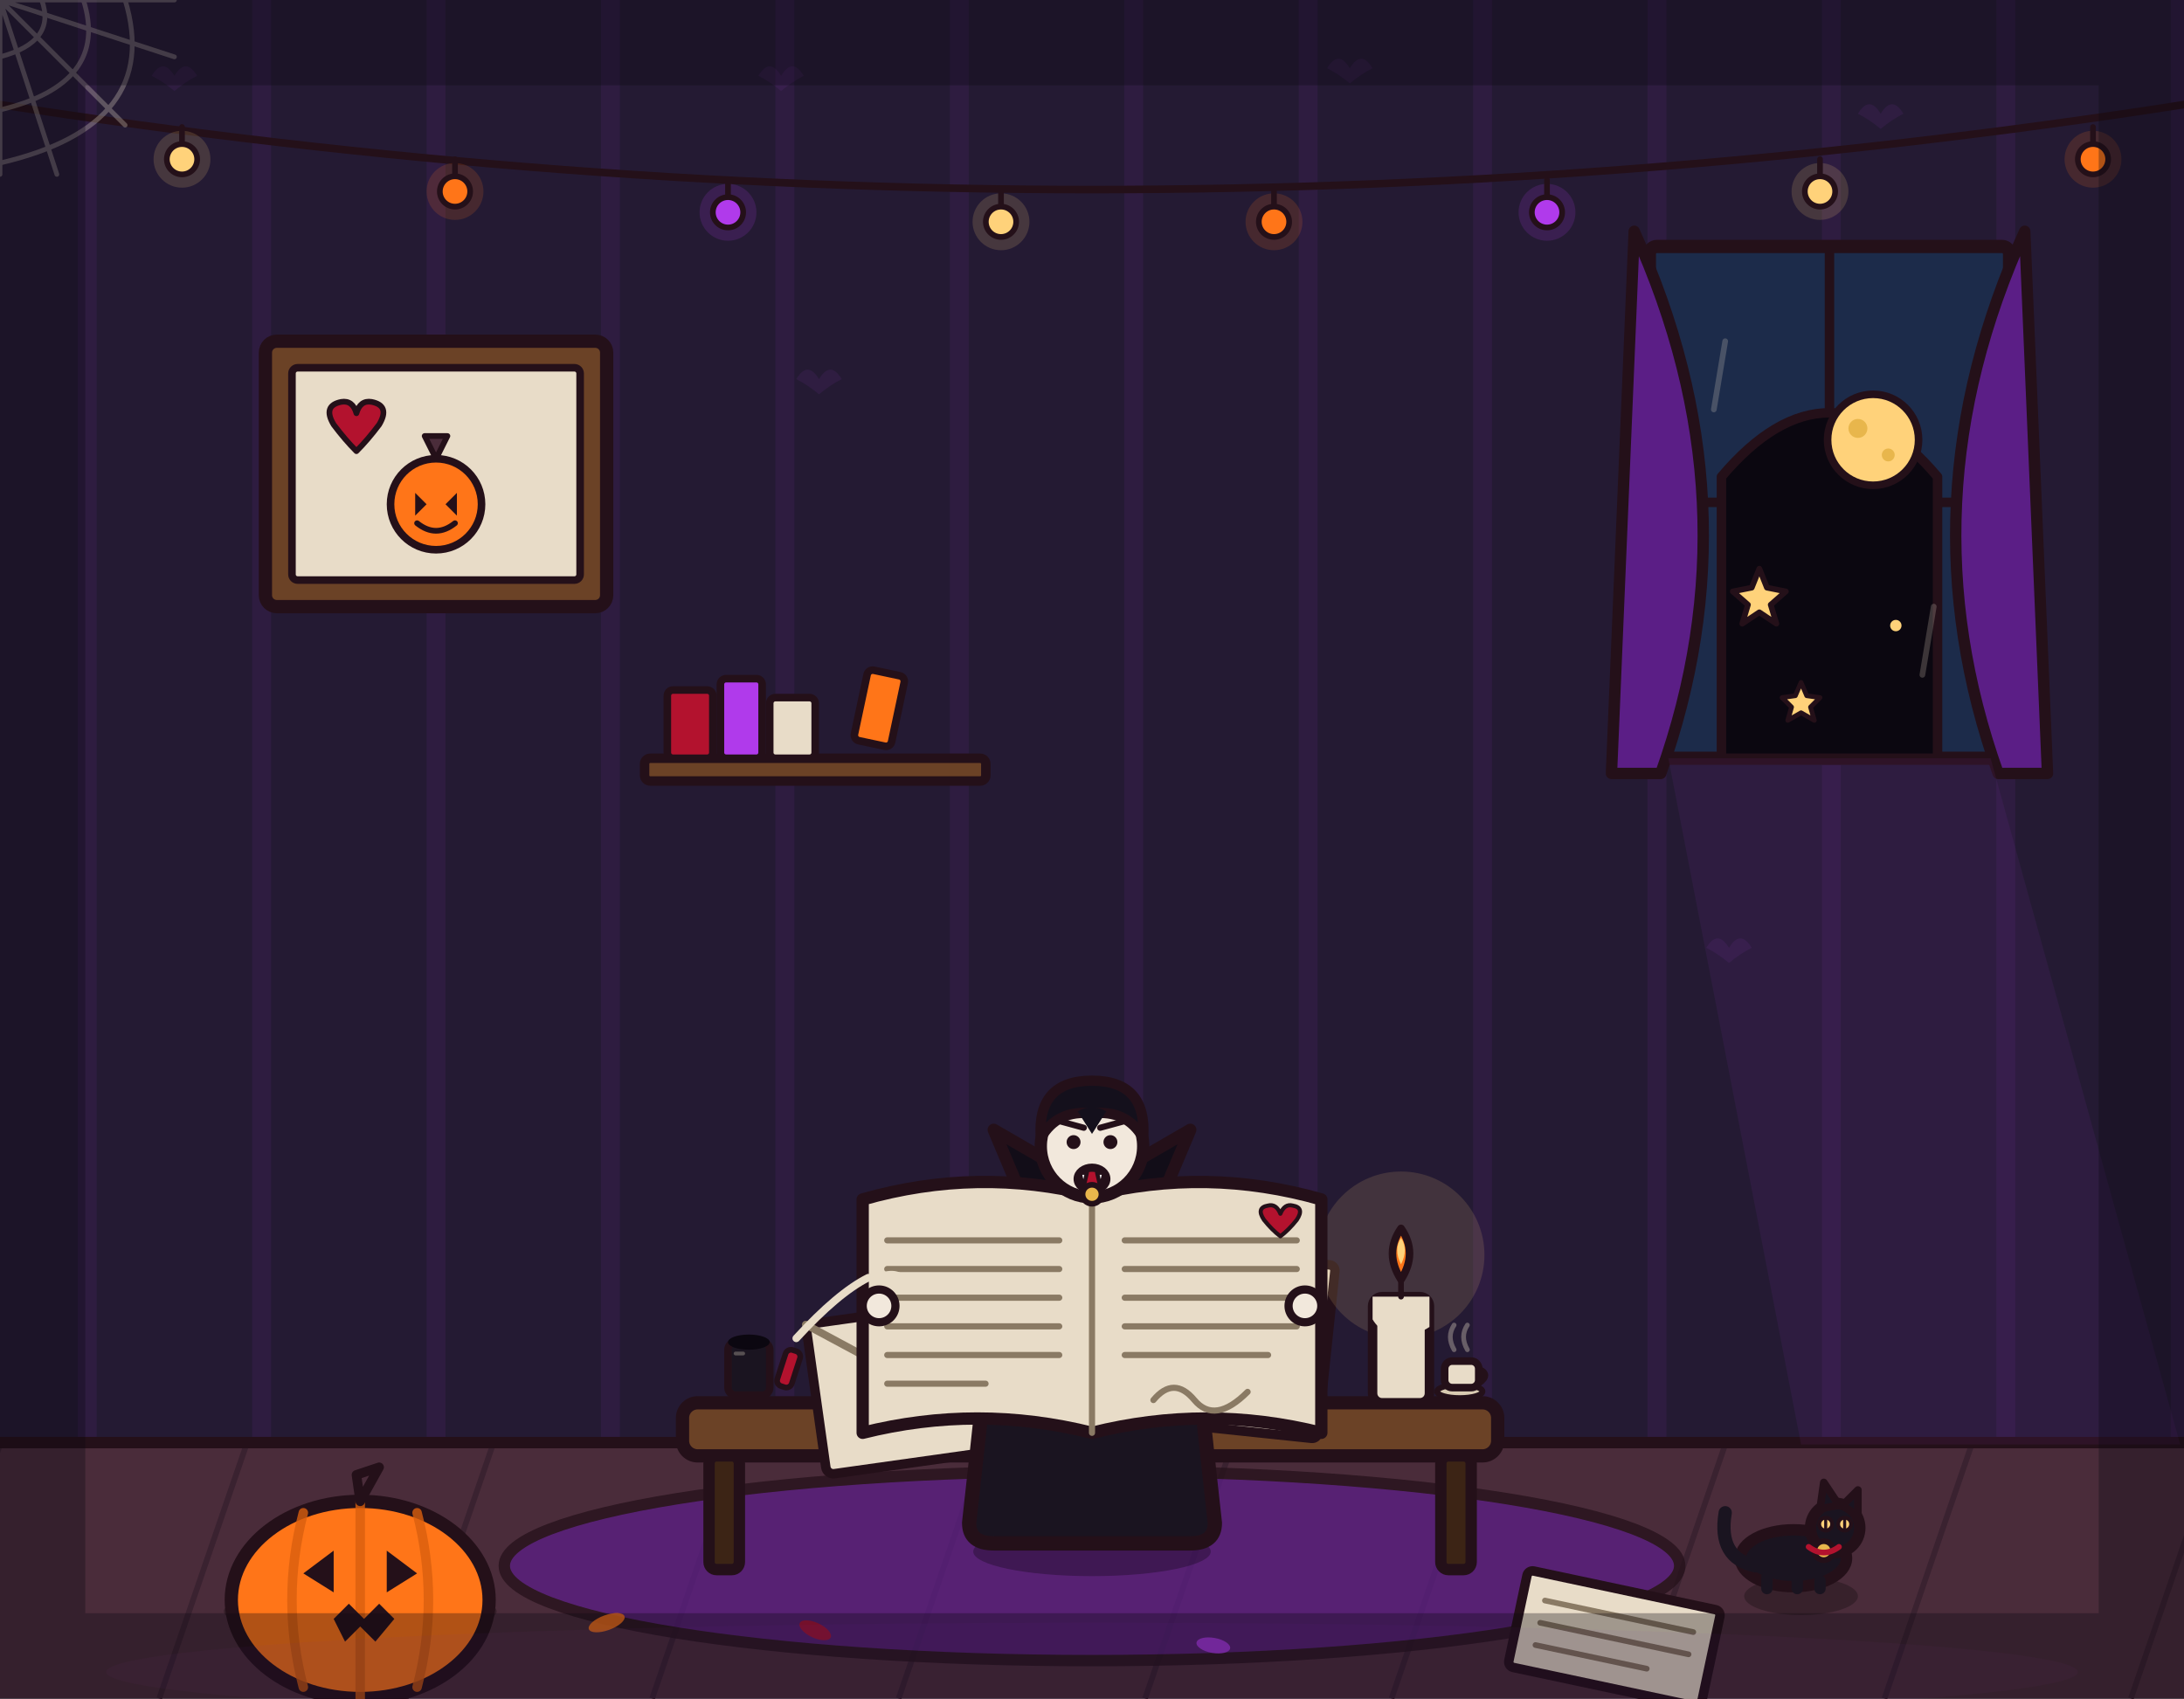
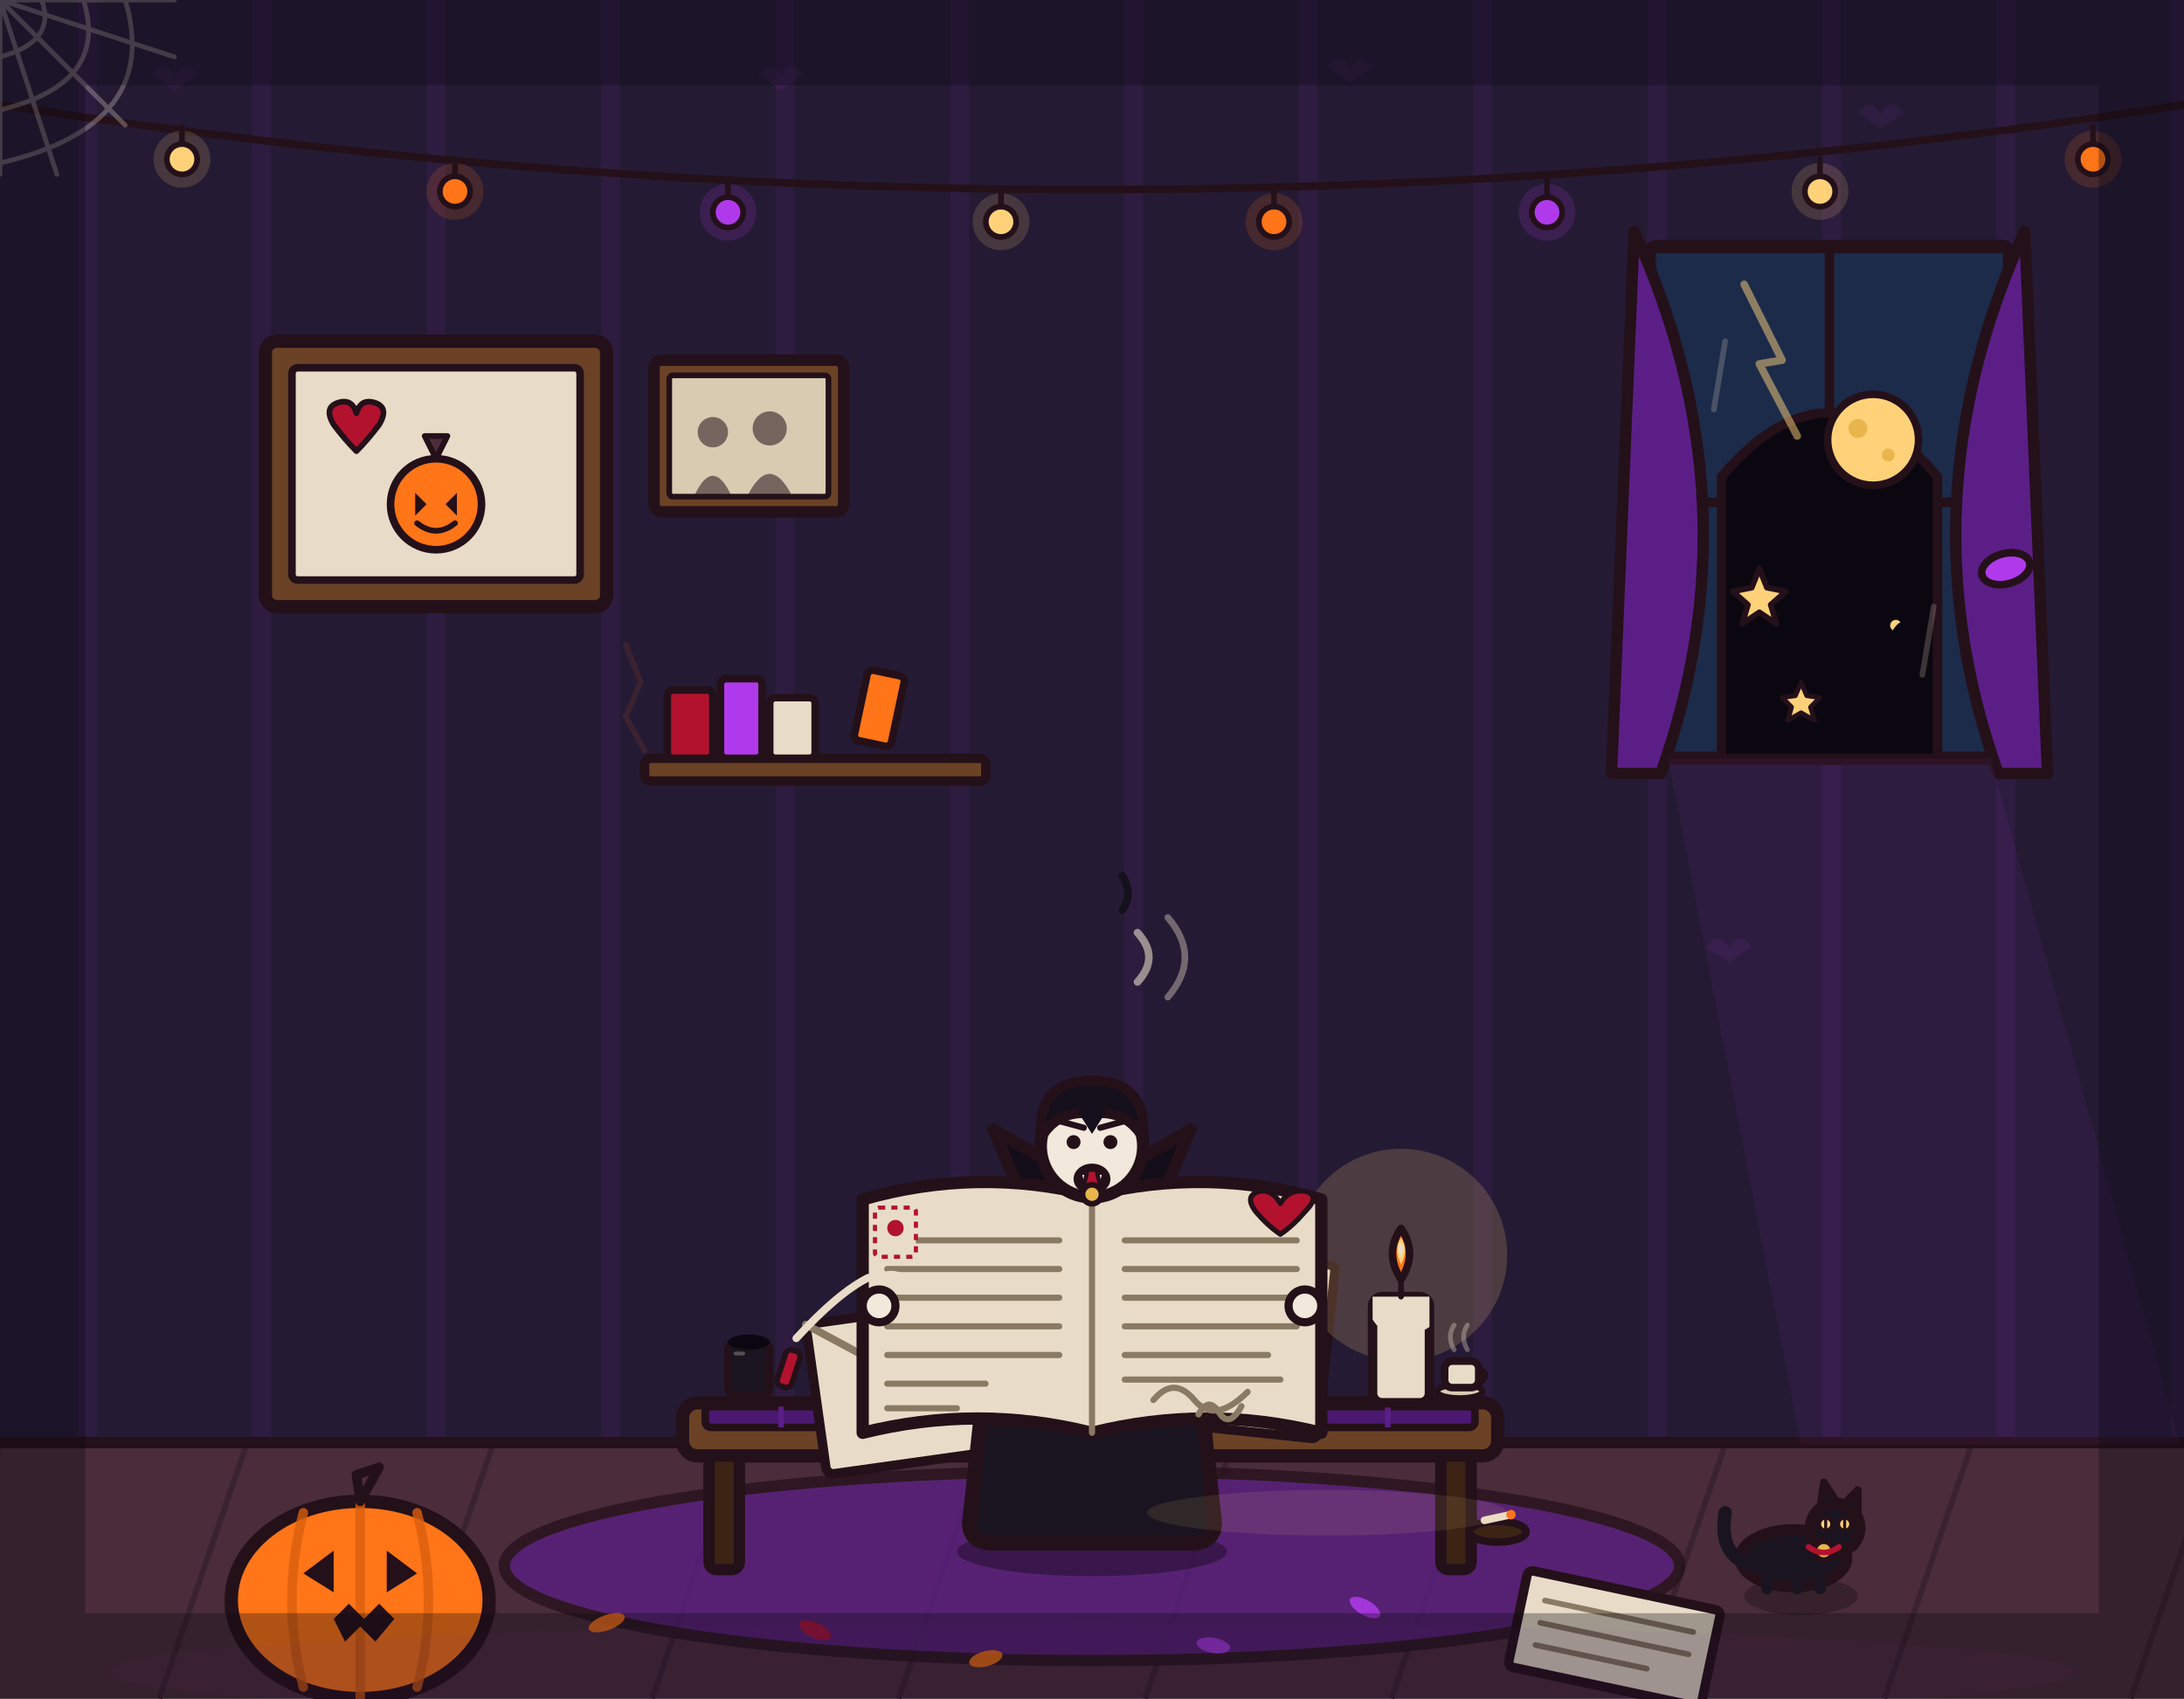
<svg xmlns="http://www.w3.org/2000/svg" viewBox="0 0 1152 896" width="1152" height="896">
  <rect x="0" y="0" width="1152" height="896" fill="#241a33" />
  <path d="M46 0V762M138 0V762M230 0V762M322 0V762M414 0V762M506 0V762M598 0V762M690 0V762M782 0V762M874 0V762M966 0V762M1058 0V762M1150 0V762" stroke="#b03aeb" stroke-width="10" opacity=".07" fill="none" />
  <rect x="0" y="760" width="1152" height="136" fill="#4a2c3a" />
  <path d="M0 762 L-46 896M130 762 L84 896M260 762 L214 896M390 762 L344 896M520 762 L474 896M650 762 L604 896M780 762 L734 896M910 762 L864 896M1040 762 L994 896M1170 762 L1124 896" stroke="#3a2230" stroke-width="3" fill="none" />
  <line x1="0" y1="761" x2="1152" y2="761" stroke="#241019" stroke-width="6" stroke-linecap="round" />
  <g>
    <rect x="870" y="130" width="190" height="270" rx="4" fill="#1c2b4a" stroke="#241019" stroke-width="7" stroke-linejoin="round" stroke-linecap="round" />
    <line x1="965" y1="130" x2="965" y2="400" stroke="#241019" stroke-width="5" stroke-linecap="round" />
    <line x1="870" y1="265" x2="1060" y2="265" stroke="#241019" stroke-width="5" stroke-linecap="round" />
    <path d="M862 122 Q927 265 876 408 L850 408 Z" fill="#5b1e86" stroke="#241019" stroke-width="6" stroke-linejoin="round" stroke-linecap="round" />
    <path d="M1068 122 Q1003 265 1054 408 L1080 408 Z" fill="#5b1e86" stroke="#241019" stroke-width="6" stroke-linejoin="round" stroke-linecap="round" />
    <path d="M908 400 L908 251.5 Q965 184 1022 251.5 L1022 400 Z" fill="#0b0710" stroke="#241019" stroke-width="5" stroke-linejoin="round" stroke-linecap="round" />
    <circle cx="988" cy="232" r="24" fill="#ffd27a" stroke="#241019" stroke-width="4" stroke-linejoin="round" stroke-linecap="round" />
    <circle cx="980" cy="226" r="5" fill="#e8b64c" stroke="none" />
    <circle cx="996" cy="240" r="3.4" fill="#e8b64c" stroke="none" />
    <path d="M928 300 L932 310 L942 312 L934 319 L937 329 L928 323 L919 329 L922 319 L914 312 L924 310 Z" fill="#ffd27a" stroke="#241019" stroke-width="3" stroke-linejoin="round" stroke-linecap="round" />
    <circle cx="1000" cy="330" r="3" fill="#ffd27a" stroke="none" />
    <path d="M950 360 L953 367 L960 368 L955 373 L957 380 L950 376 L943 380 L945 373 L940 368 L947 367 Z" fill="#ffd27a" stroke="#241019" stroke-width="2.5" stroke-linejoin="round" stroke-linecap="round" />
  </g>
  <g>
    <rect x="140" y="180" width="180" height="140" rx="6" fill="#6b4226" stroke="#241019" stroke-width="7" stroke-linejoin="round" stroke-linecap="round" />
    <rect x="154" y="194" width="152" height="112" rx="3" fill="#e8dcc8" stroke="#241019" stroke-width="4" stroke-linejoin="round" stroke-linecap="round" />
    <circle cx="230" cy="266" r="24" fill="#ff7518" stroke="#241019" stroke-width="4" stroke-linejoin="round" stroke-linecap="round" />
    <path d="M230 242 L236 230 L224 230 Z" fill="#4a2c3a" stroke="#241019" stroke-width="3" stroke-linejoin="round" stroke-linecap="round" />
    <path d="M219 260 L225 266 L219 272 Z M241 260 L235 266 L241 272 Z" fill="#241019" stroke="none" />
    <path d="M220 276 Q230 284 240 276" fill="none" stroke="#241019" stroke-width="3" stroke-linecap="round" />
    <path d="M176 224 Q170 214 180 212 Q186 211 188 218 Q190 211 196 212 Q206 214 200 224 Q194 232 188 238 Q182 232 176 224 Z" fill="#b3122e" stroke="#241019" stroke-width="3" stroke-linejoin="round" stroke-linecap="round" />
  </g>
  <g>
    <path d="M-20 52 Q576 148 1172 52" fill="none" stroke="#241019" stroke-width="4" stroke-linecap="round" />
    <circle cx="96" cy="84" r="15" fill="#ffd27a" opacity=".16" stroke="none" />
    <line x1="96" y1="67" x2="96" y2="76" stroke="#241019" stroke-width="3" stroke-linecap="round" />
    <circle cx="96" cy="84" r="8" fill="#ffd27a" stroke="#241019" stroke-width="3" stroke-linejoin="round" />
    <circle cx="240" cy="101" r="15" fill="#ff7518" opacity=".16" stroke="none" />
    <line x1="240" y1="84" x2="240" y2="93" stroke="#241019" stroke-width="3" stroke-linecap="round" />
    <circle cx="240" cy="101" r="8" fill="#ff7518" stroke="#241019" stroke-width="3" stroke-linejoin="round" />
    <circle cx="384" cy="112" r="15" fill="#b03aeb" opacity=".16" stroke="none" />
    <line x1="384" y1="95" x2="384" y2="104" stroke="#241019" stroke-width="3" stroke-linecap="round" />
    <circle cx="384" cy="112" r="8" fill="#b03aeb" stroke="#241019" stroke-width="3" stroke-linejoin="round" />
    <circle cx="528" cy="117" r="15" fill="#ffd27a" opacity=".16" stroke="none" />
    <line x1="528" y1="100" x2="528" y2="109" stroke="#241019" stroke-width="3" stroke-linecap="round" />
    <circle cx="528" cy="117" r="8" fill="#ffd27a" stroke="#241019" stroke-width="3" stroke-linejoin="round" />
    <circle cx="672" cy="117" r="15" fill="#ff7518" opacity=".16" stroke="none" />
    <line x1="672" y1="100" x2="672" y2="109" stroke="#241019" stroke-width="3" stroke-linecap="round" />
    <circle cx="672" cy="117" r="8" fill="#ff7518" stroke="#241019" stroke-width="3" stroke-linejoin="round" />
    <circle cx="816" cy="112" r="15" fill="#b03aeb" opacity=".16" stroke="none" />
    <line x1="816" y1="95" x2="816" y2="104" stroke="#241019" stroke-width="3" stroke-linecap="round" />
    <circle cx="816" cy="112" r="8" fill="#b03aeb" stroke="#241019" stroke-width="3" stroke-linejoin="round" />
    <circle cx="960" cy="101" r="15" fill="#ffd27a" opacity=".16" stroke="none" />
    <line x1="960" y1="84" x2="960" y2="93" stroke="#241019" stroke-width="3" stroke-linecap="round" />
    <circle cx="960" cy="101" r="8" fill="#ffd27a" stroke="#241019" stroke-width="3" stroke-linejoin="round" />
    <circle cx="1104" cy="84" r="15" fill="#ff7518" opacity=".16" stroke="none" />
    <line x1="1104" y1="67" x2="1104" y2="76" stroke="#241019" stroke-width="3" stroke-linecap="round" />
    <circle cx="1104" cy="84" r="8" fill="#ff7518" stroke="#241019" stroke-width="3" stroke-linejoin="round" />
  </g>
  <ellipse cx="576" cy="826" rx="310" ry="50" fill="#5b1e86" stroke="#241019" stroke-width="6" stroke-linejoin="round" stroke-linecap="round" opacity="0.75" />
  <g transform="translate(190 844)">
    <ellipse cx="0" cy="6" rx="72" ry="12" fill="#000000" opacity="0.25" stroke="none" />
    <ellipse cx="0" cy="0" rx="68" ry="52" fill="#ff7518" stroke="#241019" stroke-width="7" stroke-linejoin="round" stroke-linecap="round" />
    <path d="M-30 -46 Q-42 0 -30 46 M30 -46 Q42 0 30 46 M0 -52 L0 52" fill="none" stroke="#d95f0e" stroke-width="5" stroke-linecap="round" opacity="0.8" />
    <path d="M0 -52 L10 -70 L-2 -66 Z" fill="#4a2c3a" stroke="#241019" stroke-width="5" stroke-linejoin="round" stroke-linecap="round" />
    <path d="M-30 -14 L-14 -26 L-14 -4 Z M30 -14 L14 -26 L14 -4 Z" fill="#241019" stroke="none" />
    <path d="M-14 10 L-6 2 L2 10 L10 2 L18 10 L8 22 L0 14 L-8 22 Z" fill="#241019" stroke="none" />
  </g>
  <rect x="360" y="740" width="430" height="28" rx="8" fill="#6b4226" stroke="#241019" stroke-width="7" stroke-linejoin="round" stroke-linecap="round" />
+   <g>
+     <rect x="372" y="742" width="406" height="11" rx="3" fill="#4a1870" stroke="#241019" stroke-width="4" stroke-linejoin="round" />
+     <path d="M412 742V753M452 742V753M492 742V753M532 742V753M572 742V753M612 742V753M652 742V753M692 742V753M732 742V753" stroke="#5b1e86" stroke-width="3" />
+   </g>
  <rect x="374" y="768" width="16" height="60" rx="4" fill="#3c2415" stroke="#241019" stroke-width="6" stroke-linejoin="round" stroke-linecap="round" />
  <rect x="760" y="768" width="16" height="60" rx="4" fill="#3c2415" stroke="#241019" stroke-width="6" stroke-linejoin="round" stroke-linecap="round" />
  <g transform="rotate(-8 490 730)">
    <rect x="430" y="690" width="120" height="80" rx="4" fill="#e8dcc8" stroke="#241019" stroke-width="5" stroke-linejoin="round" stroke-linecap="round" />
    <path d="M430 690 L490 734 L550 690" fill="none" stroke="#8a7a64" stroke-width="4" stroke-linecap="round" stroke-linejoin="round" />
    <circle cx="490" cy="730" r="7" fill="#b3122e" stroke="#241019" stroke-width="3" stroke-linejoin="round" stroke-linecap="round" />
  </g>
  <g transform="rotate(6 630 706)">
    <rect x="560" y="660" width="140" height="92" rx="3" fill="#e8dcc8" stroke="#241019" stroke-width="5" stroke-linejoin="round" stroke-linecap="round" />
    <line x1="572" y1="680" x2="688" y2="680" stroke="#8a7a64" stroke-width="3" stroke-linecap="round" />
    <line x1="572" y1="695" x2="688" y2="695" stroke="#8a7a64" stroke-width="3" stroke-linecap="round" />
    <line x1="572" y1="710" x2="688" y2="710" stroke="#8a7a64" stroke-width="3" stroke-linecap="round" />
    <line x1="572" y1="725" x2="688" y2="725" stroke="#8a7a64" stroke-width="3" stroke-linecap="round" />
    <line x1="572" y1="740" x2="654" y2="740" stroke="#8a7a64" stroke-width="3" stroke-linecap="round" />
  </g>
  <g>
-     <circle cx="739" cy="662" r="44" fill="#ffd27a" opacity=".14" stroke="none" />
+     <circle cx="739" cy="662" r="56" fill="#ffd27a" opacity=".18" stroke="none" />
    <rect x="724" y="684" width="30" height="56" rx="5" fill="#e8dcc8" stroke="#241019" stroke-width="5" stroke-linejoin="round" stroke-linecap="round" />
    <path d="M724 696 Q730 706 736 696 Q742 708 754 700 L754 684 L724 684 Z" fill="#e8dcc8" stroke="none" />
    <line x1="739" y1="684" x2="739" y2="675" stroke="#241019" stroke-width="3" stroke-linecap="round" />
    <path d="M739 675 Q730 661 739 648 Q748 661 739 675 Z" fill="#ff7518" stroke="#241019" stroke-width="4" stroke-linejoin="round" stroke-linecap="round" />
    <path d="M739 667 Q735 659 739 653 Q743 659 739 667 Z" fill="#ffd27a" stroke="none" />
+     <path d="M739 663 Q736.5 659 739 655.5 Q741.5 659 739 663 Z" fill="#e8dcc8" stroke="none" />
  </g>
  <g transform="rotate(12 850 862)">
    <rect x="800" y="838" width="104" height="52" rx="3" fill="#e8dcc8" stroke="#241019" stroke-width="5" stroke-linejoin="round" stroke-linecap="round" />
    <line x1="812" y1="852" x2="892" y2="852" stroke="#8a7a64" stroke-width="3" stroke-linecap="round" />
    <line x1="812" y1="864" x2="892" y2="864" stroke="#8a7a64" stroke-width="3" stroke-linecap="round" />
    <line x1="812" y1="876" x2="872" y2="876" stroke="#8a7a64" stroke-width="3" stroke-linecap="round" />
  </g>
  <g transform="translate(576 812) scale(1.08 1.08)">
-     <ellipse cx="0" cy="6" rx="58" ry="12" fill="#000000" opacity="0.28" stroke="none" />
+     <ellipse cx="0" cy="6" rx="66" ry="12" fill="#000000" opacity=".34" stroke="none" />
    <path d="M-12 -62 L-16 -6" fill="none" stroke="#241a2e" stroke-width="15" stroke-linecap="round" stroke-linejoin="round" />
    <path d="M12 -62 L16 -6" fill="none" stroke="#241a2e" stroke-width="15" stroke-linecap="round" stroke-linejoin="round" />
    <ellipse cx="-18" cy="-4" rx="15" ry="7" fill="#14101c" stroke="#241019" stroke-width="4" stroke-linejoin="round" stroke-linecap="round" />
    <ellipse cx="18" cy="-4" rx="15" ry="7" fill="#14101c" stroke="#241019" stroke-width="4" stroke-linejoin="round" stroke-linecap="round" />
    <path d="M-44 -158 Q-52 -80 -60 -8 Q-60 2 -48 2 L48 2 Q60 2 60 -8 Q52 -80 44 -158 Q0 -172 -44 -158 Z" fill="#1a1420" stroke="#241019" stroke-width="7" stroke-linejoin="round" stroke-linecap="round" />
    <path d="M-40 -150 Q0 -163 40 -150 L36 -136 Q0 -147 -36 -136 Z" fill="#b3122e" stroke="#241019" stroke-width="4" stroke-linejoin="round" stroke-linecap="round" />
    <path d="M-32 -162 L-48 -200 L-10 -178 Z" fill="#120d18" stroke="#241019" stroke-width="6" stroke-linejoin="round" stroke-linecap="round" />
    <path d="M32 -162 L48 -200 L10 -178 Z" fill="#120d18" stroke="#241019" stroke-width="6" stroke-linejoin="round" stroke-linecap="round" />
    <path d="M-15 -156 L0 -118 L15 -156 Q0 -163 -15 -156 Z" fill="#f6efe4" stroke="#241019" stroke-width="5" stroke-linejoin="round" stroke-linecap="round" />
    <path d="M-40 -150 L-96 -122" fill="none" stroke="#1a1420" stroke-width="11" stroke-linecap="round" stroke-linejoin="round" />
    <path d="M40 -150 L96 -122" fill="none" stroke="#1a1420" stroke-width="11" stroke-linecap="round" stroke-linejoin="round" />
    <g transform="translate(0 -108)">
      <path d="M-112 -58 Q-56 -74 0 -60 Q56 -74 112 -58 L112 56 Q56 42 0 56 Q-56 42 -112 56 Z" fill="#e8dcc8" stroke="#241019" stroke-width="6" stroke-linejoin="round" stroke-linecap="round" />
      <line x1="0" y1="-60" x2="0" y2="56" stroke="#8a7a64" stroke-width="3" stroke-linecap="round" />
      <line x1="-100" y1="-38" x2="-16" y2="-38" stroke="#8a7a64" stroke-width="3" stroke-linecap="round" />
      <line x1="-100" y1="-24" x2="-16" y2="-24" stroke="#8a7a64" stroke-width="3" stroke-linecap="round" />
      <line x1="-100" y1="-10" x2="-16" y2="-10" stroke="#8a7a64" stroke-width="3" stroke-linecap="round" />
      <line x1="-100" y1="4" x2="-16" y2="4" stroke="#8a7a64" stroke-width="3" stroke-linecap="round" />
      <line x1="-100" y1="18" x2="-16" y2="18" stroke="#8a7a64" stroke-width="3" stroke-linecap="round" />
      <line x1="-100" y1="32" x2="-52" y2="32" stroke="#8a7a64" stroke-width="3" stroke-linecap="round" />
      <line x1="16" y1="-38" x2="100" y2="-38" stroke="#8a7a64" stroke-width="3" stroke-linecap="round" />
      <line x1="16" y1="-24" x2="100" y2="-24" stroke="#8a7a64" stroke-width="3" stroke-linecap="round" />
      <line x1="16" y1="-10" x2="100" y2="-10" stroke="#8a7a64" stroke-width="3" stroke-linecap="round" />
      <line x1="16" y1="4" x2="100" y2="4" stroke="#8a7a64" stroke-width="3" stroke-linecap="round" />
      <line x1="16" y1="18" x2="86" y2="18" stroke="#8a7a64" stroke-width="3" stroke-linecap="round" />
      <path d="M30 40 Q40 28 50 40 Q60 52 76 36" fill="none" stroke="#8a7a64" stroke-width="3" stroke-linecap="round" />
-       <path d="M84 -48 Q80 -54 86 -55 Q90 -56 92 -51 Q94 -56 98 -55 Q104 -54 100 -48 Q96 -43 92 -40 Q88 -43 84 -48 Z" fill="#b3122e" stroke="#241019" stroke-width="2" stroke-linejoin="round" stroke-linecap="round" />
+       <path d="M80 -52 Q74 -60 82 -62 Q88 -63 92 -56 Q96 -63 104 -62 Q112 -60 104 -52 Q98 -45 92 -41 Q86 -45 80 -52 Z" fill="#b3122e" stroke="#241019" stroke-width="2.5" stroke-linejoin="round" stroke-linecap="round" />
+       <line x1="-100" y1="44" x2="-66" y2="44" stroke="#8a7a64" stroke-width="3" stroke-linecap="round" />
+       <line x1="16" y1="30" x2="92" y2="30" stroke="#8a7a64" stroke-width="3" stroke-linecap="round" />
+       <path d="M52 47 q5 -9 10 -1 q5 8 11 -3" fill="none" stroke="#8a7a64" stroke-width="3" stroke-linecap="round" />
+       <rect x="-106" y="-54" width="20" height="24" rx="2" fill="#e8dcc8" stroke="#b3122e" stroke-width="2" stroke-dasharray="3 3" />
+       <circle cx="-96" cy="-44" r="4" fill="#b3122e" />
    </g>
    <circle cx="-104" cy="-114" r="8" fill="#f2e8dc" stroke="#241019" stroke-width="4" stroke-linejoin="round" stroke-linecap="round" />
    <circle cx="104" cy="-114" r="8" fill="#f2e8dc" stroke="#241019" stroke-width="4" stroke-linejoin="round" stroke-linecap="round" />
    <circle cx="0" cy="-192" r="25" fill="#f2e8dc" stroke="#241019" stroke-width="6" stroke-linejoin="round" stroke-linecap="round" />
    <path d="M-25 -196 Q-27 -224 0 -224 Q27 -224 25 -196 Q17 -210 0 -208 Q-17 -210 -25 -196 Z" fill="#14101c" stroke="#241019" stroke-width="5" stroke-linejoin="round" stroke-linecap="round" />
    <path d="M-7 -209 L0 -198 L7 -209 Q0 -213 -7 -209 Z" fill="#14101c" stroke="none" />
    <circle cx="-9" cy="-194" r="3.4" fill="#241019" stroke="none" />
    <circle cx="9" cy="-194" r="3.4" fill="#241019" stroke="none" />
    <path d="M-15 -204 L-4 -201 M4 -201 L15 -204" fill="none" stroke="#241019" stroke-width="3" stroke-linecap="round" />
    <ellipse cx="0" cy="-176" rx="7" ry="5.5" fill="#b3122e" stroke="#241019" stroke-width="4" stroke-linejoin="round" stroke-linecap="round" />
    <path d="M-6 -179 L-2.5 -179 L-4.2 -171.5 Z" fill="#ffffff" stroke="#241019" stroke-width="2" stroke-linejoin="round" stroke-linecap="round" />
    <path d="M2.5 -179 L6 -179 L4.2 -171.5 Z" fill="#ffffff" stroke="#241019" stroke-width="2" stroke-linejoin="round" stroke-linecap="round" />
  </g>
  <g transform="translate(950 838)">
    <ellipse cx="0" cy="4" rx="30" ry="10" fill="#000000" opacity="0.25" stroke="none" />
    <ellipse cx="-4" cy="-16" rx="28" ry="15" fill="#1a1420" stroke="#241019" stroke-width="6" stroke-linejoin="round" stroke-linecap="round" />
    <circle cx="18" cy="-32" r="13" fill="#1a1420" stroke="#241019" stroke-width="6" stroke-linejoin="round" stroke-linecap="round" />
    <path d="M10 -42 L12 -56 L20 -44 Z" fill="#1a1420" stroke="#241019" stroke-width="4" stroke-linejoin="round" stroke-linecap="round" />
    <path d="M22 -44 L30 -52 L30 -38 Z" fill="#1a1420" stroke="#241019" stroke-width="4" stroke-linejoin="round" stroke-linecap="round" />
    <path d="M-24 -12 Q-44 -16 -40 -40" fill="none" stroke="#1a1420" stroke-width="7" stroke-linecap="round" stroke-linejoin="round" />
    <line x1="-18" y1="-6" x2="-18" y2="0" stroke="#1a1420" stroke-width="6" stroke-linecap="round" />
    <line x1="-2" y1="-4" x2="-2" y2="0" stroke="#1a1420" stroke-width="6" stroke-linecap="round" />
    <line x1="10" y1="-4" x2="10" y2="0" stroke="#1a1420" stroke-width="6" stroke-linecap="round" />
    <circle cx="13" cy="-34" r="3.4" fill="#ffd27a" stroke="#241019" stroke-width="2" stroke-linejoin="round" stroke-linecap="round" />
    <circle cx="23" cy="-34" r="3.4" fill="#ffd27a" stroke="#241019" stroke-width="2" stroke-linejoin="round" stroke-linecap="round" />
    <line x1="13" y1="-37" x2="13" y2="-31" stroke="#241019" stroke-width="1.6" stroke-linecap="round" />
    <line x1="23" y1="-37" x2="23" y2="-31" stroke="#241019" stroke-width="1.6" stroke-linecap="round" />
    <circle cx="12" cy="-20" r="5" fill="#e8b64c" stroke="#241019" stroke-width="3" stroke-linejoin="round" stroke-linecap="round" />
  </g>
  <g>
    <g fill="#b03aeb" opacity=".08">
      <path d="M80 40 q6 -10 12 0 q6 -10 12 0 q-6 3 -12 8 q-6 -5 -12 -8 Z" />
      <path d="M400 40 q6 -10 12 0 q6 -10 12 0 q-6 3 -12 8 q-6 -5 -12 -8 Z" />
      <path d="M700 36 q6 -10 12 0 q6 -10 12 0 q-6 3 -12 8 q-6 -5 -12 -8 Z" />
      <path d="M980 60 q6 -10 12 0 q6 -10 12 0 q-6 3 -12 8 q-6 -5 -12 -8 Z" />
      <path d="M420 200 q6 -10 12 0 q6 -10 12 0 q-6 3 -12 8 q-6 -5 -12 -8 Z" />
      <path d="M900 500 q6 -10 12 0 q6 -10 12 0 q-6 3 -12 8 q-6 -5 -12 -8 Z" />
    </g>
    <g fill="none" stroke="#e8dcc8" stroke-width="2.5" opacity=".3" stroke-linecap="round">
      <path d="M0 0 L92 0 M0 0 L0 92 M0 0 L66 66 M0 0 L92 30 M0 0 L30 92" />
      <path d="M22 0 Q30 22 0 30 M44 0 Q58 44 0 58 M66 0 Q86 66 0 86" />
    </g>
    <g stroke-linejoin="round" stroke-linecap="round">
      <rect x="340" y="400" width="180" height="12" rx="3" fill="#6b4226" stroke="#241019" stroke-width="5" />
      <rect x="352" y="364" width="24" height="36" rx="3" fill="#b3122e" stroke="#241019" stroke-width="4" />
      <rect x="380" y="358" width="22" height="42" rx="3" fill="#b03aeb" stroke="#241019" stroke-width="4" />
      <rect x="406" y="368" width="24" height="32" rx="3" fill="#e8dcc8" stroke="#241019" stroke-width="4" />
      <g transform="rotate(12 460 382)">
        <rect x="452" y="354" width="20" height="38" rx="3" fill="#ff7518" stroke="#241019" stroke-width="4" />
      </g>
    </g>
    <polygon points="880,400 1050,400 1150,762 950,762" fill="#b03aeb" opacity=".07" />
    <g stroke="#e8dcc8" stroke-width="3" opacity=".22" stroke-linecap="round">
      <line x1="910" y1="180" x2="904" y2="216" />
      <line x1="1020" y1="320" x2="1014" y2="356" />
    </g>
    <g stroke-linejoin="round" stroke-linecap="round">
      <rect x="384" y="708" width="22" height="28" rx="4" fill="#1a1420" stroke="#241019" stroke-width="4" />
      <ellipse cx="395" cy="708" rx="11" ry="4" fill="#0b0710" />
      <line x1="388" y1="714" x2="392" y2="714" stroke="#e8dcc8" stroke-width="2" opacity=".3" stroke-linecap="round" />
      <g transform="rotate(18 416 722)">
        <rect x="412" y="712" width="8" height="20" rx="3" fill="#b3122e" stroke="#241019" stroke-width="3" />
      </g>
      <path d="M420 706 Q442 682 458 674" fill="none" stroke="#e8dcc8" stroke-width="4" stroke-linecap="round" />
      <path d="M458 674 Q470 668 476 672 Q468 680 458 674 Z" fill="#e8dcc8" />
      <ellipse cx="770" cy="734" rx="12" ry="3.5" fill="#d9cbb2" stroke="#241019" stroke-width="3" />
      <rect x="762" y="718" width="18" height="14" rx="4" fill="#e8dcc8" stroke="#241019" stroke-width="4" />
      <path d="M780 722 Q787 725 780 730" fill="none" stroke="#241019" stroke-width="3" />
      <path d="M767 712 Q763 705 767 699 M774 712 Q770 705 774 699" fill="none" stroke="#e8dcc8" stroke-width="2.5" opacity=".35" />
    </g>
    <circle cx="576" cy="630" r="5" fill="#e8b64c" stroke="#241019" stroke-width="3" />
    <path d="M954 816 Q962 822 970 816" fill="none" stroke="#b3122e" stroke-width="3" stroke-linecap="round" />
    <g opacity=".85">
      <ellipse cx="320" cy="856" rx="10" ry="4" fill="#ff7518" transform="rotate(-20 320 856)" />
      <ellipse cx="640" cy="868" rx="9" ry="4" fill="#b03aeb" transform="rotate(10 640 868)" />
      <ellipse cx="430" cy="860" rx="9" ry="4" fill="#b3122e" transform="rotate(25 430 860)" />
    </g>
    <ellipse cx="576" cy="882" rx="520" ry="26" fill="#b03aeb" opacity=".05" />
  </g>
+   <g>
+     <path d="M600 492 Q612 505 600 518" fill="none" stroke="#e8dcc8" stroke-width="4" opacity=".6" stroke-linecap="round" />
+     <path d="M616 484 Q634 505 616 526" fill="none" stroke="#e8dcc8" stroke-width="3.5" opacity=".4" stroke-linecap="round" />
+     <path d="M592 462 q6 10 0 18" fill="none" stroke="#14101c" stroke-width="4" stroke-linecap="round" />
+     <g stroke-linejoin="round" stroke-linecap="round">
+       <rect x="345" y="190" width="100" height="80" rx="4" fill="#6b4226" stroke="#241019" stroke-width="6" />
+       <rect x="353" y="198" width="84" height="64" rx="2" fill="#d9cbb2" stroke="#241019" stroke-width="3" />
+       <circle cx="376" cy="228" r="8" fill="#241019" opacity=".55" />
+       <circle cx="406" cy="226" r="9" fill="#241019" opacity=".55" />
+       <path d="M366 262 Q376 240 386 262 Z" fill="#241019" opacity=".55" />
+       <path d="M394 262 Q406 238 418 262 Z" fill="#241019" opacity=".55" />
+     </g>
+     <path d="M330 340 L338 360 L330 378 L340 396" fill="none" stroke="#3a2230" stroke-width="3" stroke-linecap="round" />
+     <g stroke-linejoin="round" stroke-linecap="round">
+       <ellipse cx="790" cy="808" rx="15" ry="5.5" fill="#3c2415" stroke="#241019" stroke-width="4" />
+       <line x1="783" y1="802" x2="797" y2="799" stroke="#e8dcc8" stroke-width="4" stroke-linecap="round" />
+       <circle cx="797" cy="799" r="2.5" fill="#ff7518" />
+     </g>
+     <ellipse cx="700" cy="798" rx="95" ry="12" fill="#ffd27a" opacity=".1" />
+     <g opacity=".85">
+       <ellipse cx="520" cy="875" rx="9" ry="4" fill="#ff7518" transform="rotate(-15 520 875)" />
+       <ellipse cx="720" cy="848" rx="9" ry="4" fill="#b03aeb" transform="rotate(30 720 848)" />
+     </g>
+     <path d="M920 150 L940 190 L928 192 L948 230" fill="none" stroke="#ffd27a" stroke-width="4" opacity=".5" stroke-linecap="round" stroke-linejoin="round" />
+     <g transform="translate(985 335) scale(1.1)">
+       <path d="M0 0 Q6 -12 12 -2 Q18 -12 24 0 Q18 3 12 8 Q6 3 0 0 Z" fill="#0b0710" />
+     </g>
+     <ellipse cx="1058" cy="300" rx="13" ry="8" fill="#b03aeb" stroke="#241019" stroke-width="4" transform="rotate(-15 1058 300)" />
+   </g>
  <rect x="0" y="0" width="1152" height="896" fill="none" stroke="#0b0710" stroke-width="90" opacity="0.32" />
</svg>
